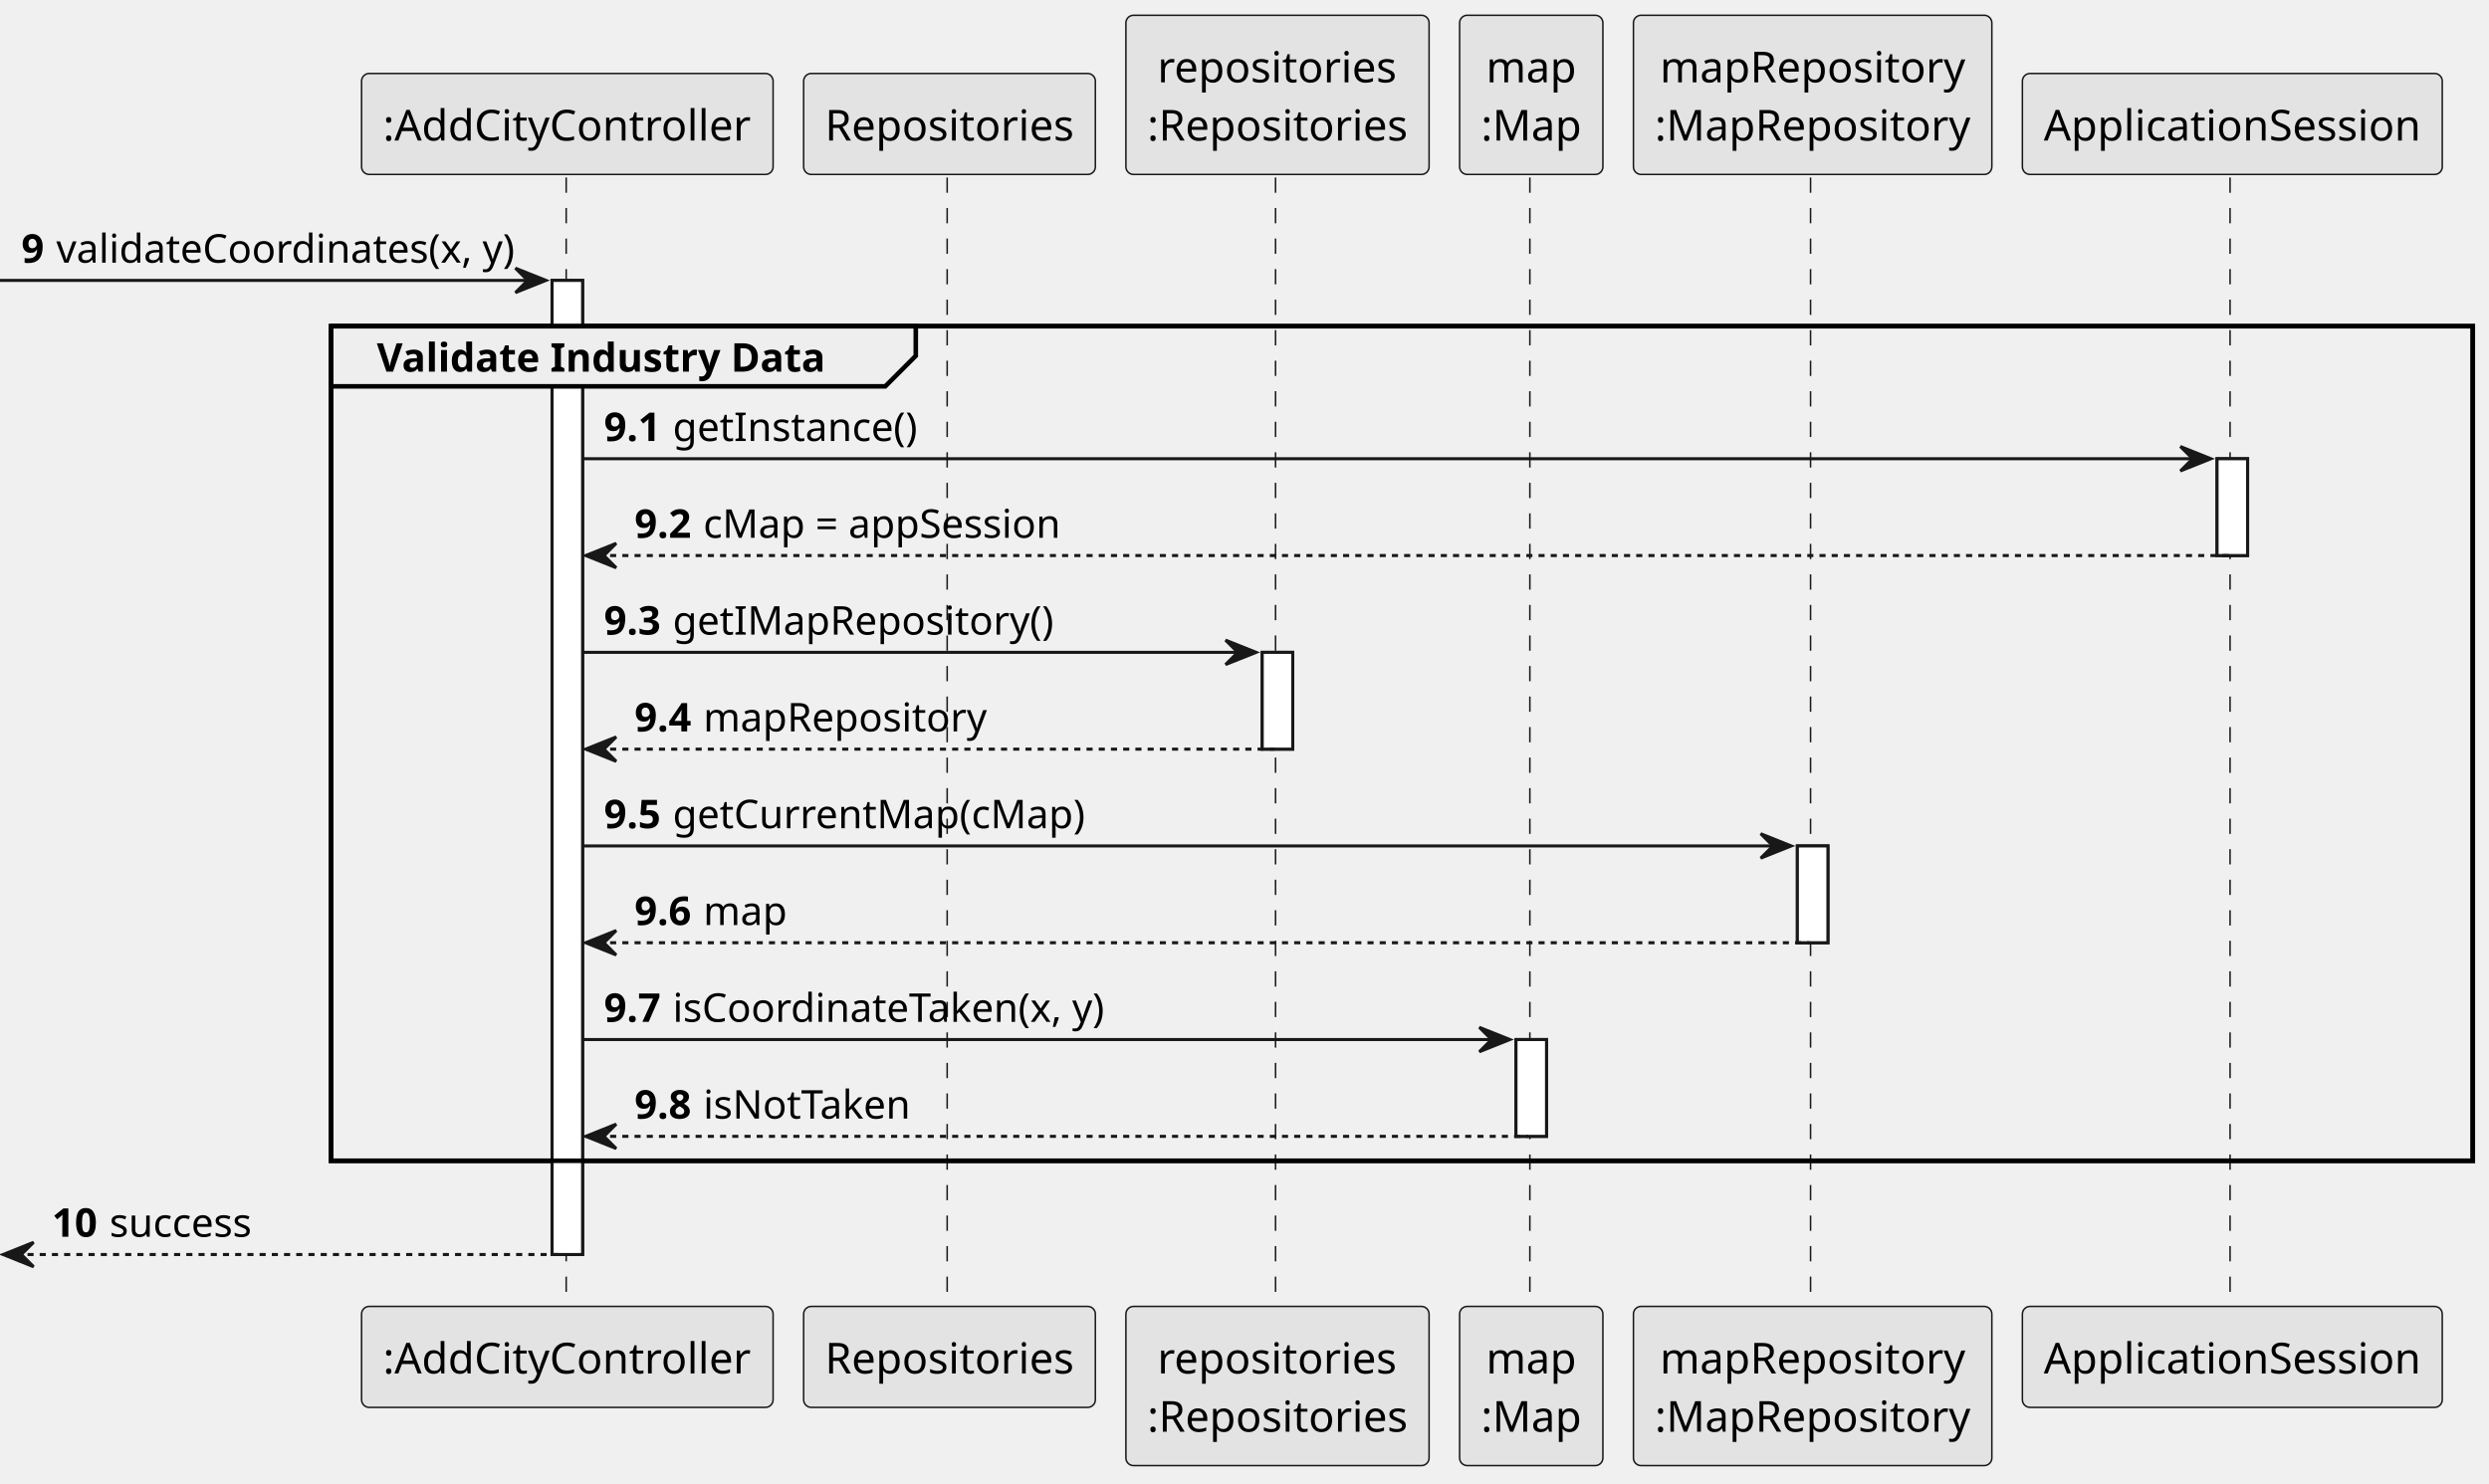
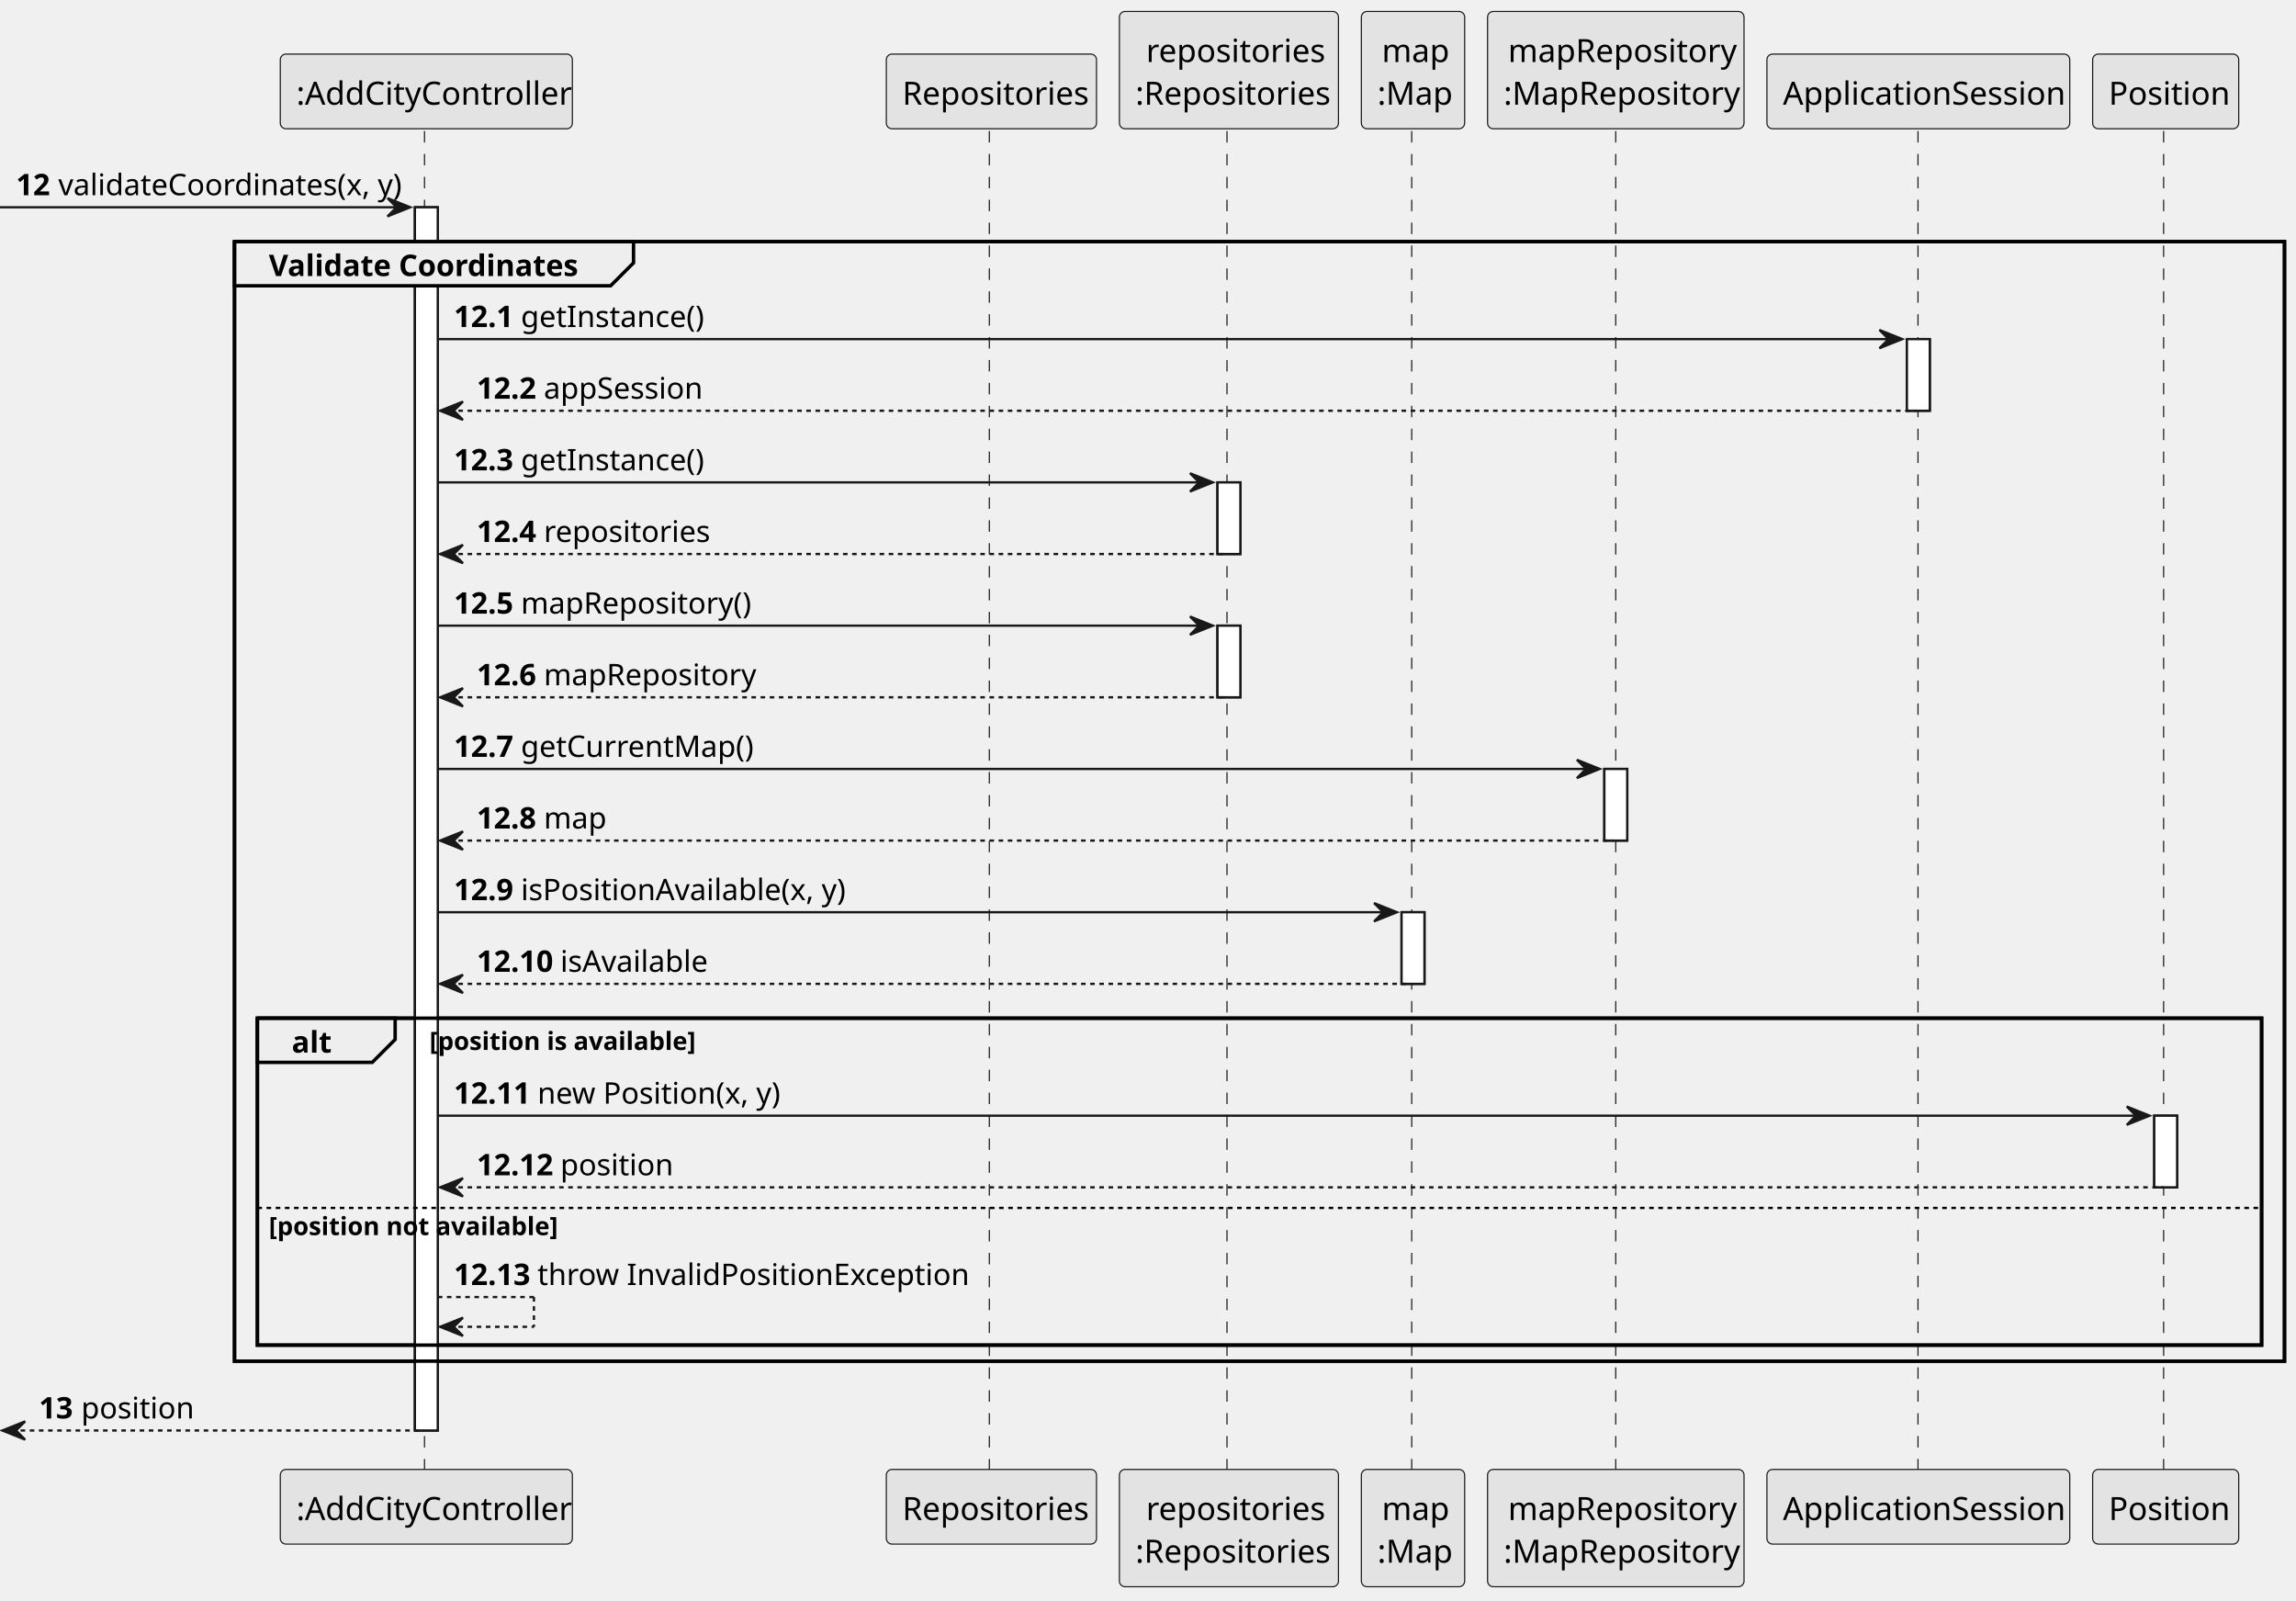
- <svg xmlns="http://www.w3.org/2000/svg" contentStyleType="text/css" height="486px" preserveAspectRatio="none" style="width:815px;height:486px;background:#FFFFFF;" version="1.1" viewBox="0 0 815 486" width="815px" zoomAndPan="magnify">
+ <svg xmlns="http://www.w3.org/2000/svg" contentStyleType="text/css" height="699px" preserveAspectRatio="none" style="width:1003px;height:699px;background:#FFFFFF;" version="1.1" viewBox="0 0 1003 699" width="1003px" zoomAndPan="magnify">
  <defs />
  <g>
-     <rect fill="#FFFFFF" height="319.06" style="stroke:#181818;stroke-width:1.0;" width="10" x="180.768" y="91.842" />
-     <rect fill="#FFFFFF" height="31.706" style="stroke:#181818;stroke-width:1.0;" width="10" x="413.301" y="213.666" />
-     <rect fill="#FFFFFF" height="31.706" style="stroke:#181818;stroke-width:1.0;" width="10" x="496.395" y="340.49" />
-     <rect fill="#FFFFFF" height="31.706" style="stroke:#181818;stroke-width:1.0;" width="10" x="588.533" y="277.078" />
-     <rect fill="#FFFFFF" height="31.706" style="stroke:#181818;stroke-width:1.0;" width="10" x="725.953" y="150.254" />
-     <rect fill="none" height="273.354" style="stroke:#000000;stroke-width:1.5;" width="701.3" x="108.393" y="106.842" />
-     <line style="stroke:#181818;stroke-width:0.5;stroke-dasharray:5.0,5.0;" x1="185.393" x2="185.393" y1="58.136" y2="428.902" />
-     <line style="stroke:#181818;stroke-width:0.5;stroke-dasharray:5.0,5.0;" x1="310.143" x2="310.143" y1="58.136" y2="428.902" />
-     <line style="stroke:#181818;stroke-width:0.5;stroke-dasharray:5.0,5.0;" x1="417.665" x2="417.665" y1="58.136" y2="428.902" />
-     <line style="stroke:#181818;stroke-width:0.5;stroke-dasharray:5.0,5.0;" x1="500.938" x2="500.938" y1="58.136" y2="428.902" />
-     <line style="stroke:#181818;stroke-width:0.5;stroke-dasharray:5.0,5.0;" x1="592.852" x2="592.852" y1="58.136" y2="428.902" />
-     <line style="stroke:#181818;stroke-width:0.5;stroke-dasharray:5.0,5.0;" x1="730.214" x2="730.214" y1="58.136" y2="428.902" />
-     <rect fill="#E3E3E3" height="33.068" rx="2.5" ry="2.5" style="stroke:#181818;stroke-width:0.5;" width="134.75" x="118.393" y="24.068" />
-     <text fill="#000000" font-family="sans-serif" font-size="14" lengthAdjust="spacing" textLength="120.749" x="125.393" y="46.034">:AddCityController</text>
-     <rect fill="#E3E3E3" height="33.068" rx="2.5" ry="2.5" style="stroke:#181818;stroke-width:0.5;" width="134.75" x="118.393" y="427.902" />
-     <text fill="#000000" font-family="sans-serif" font-size="14" lengthAdjust="spacing" textLength="120.749" x="125.393" y="449.868">:AddCityController</text>
-     <rect fill="#E3E3E3" height="33.068" rx="2.5" ry="2.5" style="stroke:#181818;stroke-width:0.5;" width="95.522" x="263.143" y="24.068" />
-     <text fill="#000000" font-family="sans-serif" font-size="14" lengthAdjust="spacing" textLength="81.522" x="270.143" y="46.034">Repositories</text>
-     <rect fill="#E3E3E3" height="33.068" rx="2.5" ry="2.5" style="stroke:#181818;stroke-width:0.5;" width="95.522" x="263.143" y="427.902" />
-     <text fill="#000000" font-family="sans-serif" font-size="14" lengthAdjust="spacing" textLength="81.522" x="270.143" y="449.868">Repositories</text>
-     <rect fill="#E3E3E3" height="52.136" rx="2.5" ry="2.5" style="stroke:#181818;stroke-width:0.5;" width="99.274" x="368.665" y="5" />
-     <text fill="#000000" font-family="sans-serif" font-size="14" lengthAdjust="spacing" textLength="78.596" x="379.004" y="26.966">repositories</text>
-     <text fill="#000000" font-family="sans-serif" font-size="14" lengthAdjust="spacing" textLength="85.274" x="375.665" y="46.034">:Repositories</text>
-     <rect fill="#E3E3E3" height="52.136" rx="2.5" ry="2.5" style="stroke:#181818;stroke-width:0.5;" width="99.274" x="368.665" y="427.902" />
-     <text fill="#000000" font-family="sans-serif" font-size="14" lengthAdjust="spacing" textLength="78.596" x="379.004" y="449.868">repositories</text>
-     <text fill="#000000" font-family="sans-serif" font-size="14" lengthAdjust="spacing" textLength="85.274" x="375.665" y="468.936">:Repositories</text>
-     <rect fill="#E3E3E3" height="52.136" rx="2.5" ry="2.5" style="stroke:#181818;stroke-width:0.5;" width="46.914" x="477.938" y="5" />
-     <text fill="#000000" font-family="sans-serif" font-size="14" lengthAdjust="spacing" textLength="29.554" x="486.618" y="26.966">map</text>
-     <text fill="#000000" font-family="sans-serif" font-size="14" lengthAdjust="spacing" textLength="32.914" x="484.938" y="46.034">:Map</text>
-     <rect fill="#E3E3E3" height="52.136" rx="2.5" ry="2.5" style="stroke:#181818;stroke-width:0.5;" width="46.914" x="477.938" y="427.902" />
-     <text fill="#000000" font-family="sans-serif" font-size="14" lengthAdjust="spacing" textLength="29.554" x="486.618" y="449.868">map</text>
-     <text fill="#000000" font-family="sans-serif" font-size="14" lengthAdjust="spacing" textLength="32.914" x="484.938" y="468.936">:Map</text>
-     <rect fill="#E3E3E3" height="52.136" rx="2.5" ry="2.5" style="stroke:#181818;stroke-width:0.5;" width="117.362" x="534.852" y="5" />
-     <text fill="#000000" font-family="sans-serif" font-size="14" lengthAdjust="spacing" textLength="100.002" x="543.532" y="26.966">mapRepository</text>
-     <text fill="#000000" font-family="sans-serif" font-size="14" lengthAdjust="spacing" textLength="103.362" x="541.852" y="46.034">:MapRepository</text>
-     <rect fill="#E3E3E3" height="52.136" rx="2.5" ry="2.5" style="stroke:#181818;stroke-width:0.5;" width="117.362" x="534.852" y="427.902" />
-     <text fill="#000000" font-family="sans-serif" font-size="14" lengthAdjust="spacing" textLength="100.002" x="543.532" y="449.868">mapRepository</text>
-     <text fill="#000000" font-family="sans-serif" font-size="14" lengthAdjust="spacing" textLength="103.362" x="541.852" y="468.936">:MapRepository</text>
-     <rect fill="#E3E3E3" height="33.068" rx="2.5" ry="2.5" style="stroke:#181818;stroke-width:0.5;" width="137.48" x="662.214" y="24.068" />
-     <text fill="#000000" font-family="sans-serif" font-size="14" lengthAdjust="spacing" textLength="123.48" x="669.214" y="46.034">ApplicationSession</text>
-     <rect fill="#E3E3E3" height="33.068" rx="2.5" ry="2.5" style="stroke:#181818;stroke-width:0.5;" width="137.48" x="662.214" y="427.902" />
-     <text fill="#000000" font-family="sans-serif" font-size="14" lengthAdjust="spacing" textLength="123.48" x="669.214" y="449.868">ApplicationSession</text>
-     <rect fill="#FFFFFF" height="319.06" style="stroke:#181818;stroke-width:1.0;" width="10" x="180.768" y="91.842" />
-     <rect fill="#FFFFFF" height="31.706" style="stroke:#181818;stroke-width:1.0;" width="10" x="413.301" y="213.666" />
-     <rect fill="#FFFFFF" height="31.706" style="stroke:#181818;stroke-width:1.0;" width="10" x="496.395" y="340.49" />
-     <rect fill="#FFFFFF" height="31.706" style="stroke:#181818;stroke-width:1.0;" width="10" x="588.533" y="277.078" />
-     <rect fill="#FFFFFF" height="31.706" style="stroke:#181818;stroke-width:1.0;" width="10" x="725.953" y="150.254" />
-     <polygon fill="#181818" points="168.768,87.842,178.768,91.842,168.768,95.842,172.768,91.842" style="stroke:#181818;stroke-width:1.0;" />
-     <line style="stroke:#181818;stroke-width:1.0;" x1="0" x2="174.768" y1="91.842" y2="91.842" />
-     <text fill="#000000" font-family="sans-serif" font-size="13" font-weight="bold" lengthAdjust="spacing" textLength="7.436" x="7" y="86.033">9</text>
-     <text fill="#000000" font-family="sans-serif" font-size="13" lengthAdjust="spacing" textLength="150.332" x="18.436" y="86.033">validateCoordinates(x, y)</text>
-     <path d="M108.393,106.842 L299.865,106.842 L299.865,116.548 L289.865,126.548 L108.393,126.548 L108.393,106.842 " fill="#EEEEEE" style="stroke:#000000;stroke-width:1.5;" />
-     <rect fill="none" height="273.354" style="stroke:#000000;stroke-width:1.5;" width="701.3" x="108.393" y="106.842" />
-     <text fill="#000000" font-family="sans-serif" font-size="13" font-weight="bold" lengthAdjust="spacing" textLength="146.471" x="123.393" y="121.739">Validate Industry Data</text>
-     <polygon fill="#181818" points="713.953,146.254,723.953,150.254,713.953,154.254,717.953,150.254" style="stroke:#181818;stroke-width:1.0;" />
-     <line style="stroke:#181818;stroke-width:1.0;" x1="190.768" x2="719.953" y1="150.254" y2="150.254" />
-     <text fill="#000000" font-family="sans-serif" font-size="13" font-weight="bold" lengthAdjust="spacing" textLength="18.525" x="197.768" y="144.445">9.1</text>
-     <text fill="#000000" font-family="sans-serif" font-size="13" lengthAdjust="spacing" textLength="80.08" x="220.293" y="144.445">getInstance()</text>
-     <polygon fill="#181818" points="201.768,177.96,191.768,181.96,201.768,185.96,197.768,181.96" style="stroke:#181818;stroke-width:1.0;" />
-     <line style="stroke:#181818;stroke-width:1.0;stroke-dasharray:2.0,2.0;" x1="195.768" x2="729.953" y1="181.96" y2="181.96" />
-     <text fill="#000000" font-family="sans-serif" font-size="13" font-weight="bold" lengthAdjust="spacing" textLength="18.525" x="207.768" y="176.151">9.2</text>
-     <text fill="#000000" font-family="sans-serif" font-size="13" lengthAdjust="spacing" textLength="116.974" x="230.293" y="176.151">cMap = appSession</text>
-     <polygon fill="#181818" points="401.301,209.666,411.301,213.666,401.301,217.666,405.301,213.666" style="stroke:#181818;stroke-width:1.0;" />
-     <line style="stroke:#181818;stroke-width:1.0;" x1="190.768" x2="407.301" y1="213.666" y2="213.666" />
-     <text fill="#000000" font-family="sans-serif" font-size="13" font-weight="bold" lengthAdjust="spacing" textLength="18.525" x="197.768" y="207.857">9.3</text>
-     <text fill="#000000" font-family="sans-serif" font-size="13" lengthAdjust="spacing" textLength="124.722" x="220.293" y="207.857">getIMapRepository()</text>
-     <polygon fill="#181818" points="201.768,241.372,191.768,245.372,201.768,249.372,197.768,245.372" style="stroke:#181818;stroke-width:1.0;" />
-     <line style="stroke:#181818;stroke-width:1.0;stroke-dasharray:2.0,2.0;" x1="195.768" x2="417.301" y1="245.372" y2="245.372" />
-     <text fill="#000000" font-family="sans-serif" font-size="13" font-weight="bold" lengthAdjust="spacing" textLength="18.525" x="207.768" y="239.563">9.4</text>
-     <text fill="#000000" font-family="sans-serif" font-size="13" lengthAdjust="spacing" textLength="92.859" x="230.293" y="239.563">mapRepository</text>
-     <polygon fill="#181818" points="576.533,273.078,586.533,277.078,576.533,281.078,580.533,277.078" style="stroke:#181818;stroke-width:1.0;" />
-     <line style="stroke:#181818;stroke-width:1.0;" x1="190.768" x2="582.533" y1="277.078" y2="277.078" />
-     <text fill="#000000" font-family="sans-serif" font-size="13" font-weight="bold" lengthAdjust="spacing" textLength="18.525" x="197.768" y="271.269">9.5</text>
-     <text fill="#000000" font-family="sans-serif" font-size="13" lengthAdjust="spacing" textLength="135.265" x="220.293" y="271.269">getCurrentMap(cMap)</text>
-     <polygon fill="#181818" points="201.768,304.784,191.768,308.784,201.768,312.784,197.768,308.784" style="stroke:#181818;stroke-width:1.0;" />
-     <line style="stroke:#181818;stroke-width:1.0;stroke-dasharray:2.0,2.0;" x1="195.768" x2="592.533" y1="308.784" y2="308.784" />
-     <text fill="#000000" font-family="sans-serif" font-size="13" font-weight="bold" lengthAdjust="spacing" textLength="18.525" x="207.768" y="302.975">9.6</text>
-     <text fill="#000000" font-family="sans-serif" font-size="13" lengthAdjust="spacing" textLength="27.443" x="230.293" y="302.975">map</text>
-     <polygon fill="#181818" points="484.395,336.49,494.395,340.49,484.395,344.49,488.395,340.49" style="stroke:#181818;stroke-width:1.0;" />
-     <line style="stroke:#181818;stroke-width:1.0;" x1="190.768" x2="490.395" y1="340.49" y2="340.49" />
-     <text fill="#000000" font-family="sans-serif" font-size="13" font-weight="bold" lengthAdjust="spacing" textLength="18.525" x="197.768" y="334.681">9.7</text>
-     <text fill="#000000" font-family="sans-serif" font-size="13" lengthAdjust="spacing" textLength="142.597" x="220.293" y="334.681">isCoordinateTaken(x, y)</text>
-     <polygon fill="#181818" points="201.768,368.196,191.768,372.196,201.768,376.196,197.768,372.196" style="stroke:#181818;stroke-width:1.0;" />
-     <line style="stroke:#181818;stroke-width:1.0;stroke-dasharray:2.0,2.0;" x1="195.768" x2="500.395" y1="372.196" y2="372.196" />
-     <text fill="#000000" font-family="sans-serif" font-size="13" font-weight="bold" lengthAdjust="spacing" textLength="18.525" x="207.768" y="366.387">9.8</text>
-     <text fill="#000000" font-family="sans-serif" font-size="13" lengthAdjust="spacing" textLength="68.848" x="230.293" y="366.387">isNotTaken</text>
-     <polygon fill="#181818" points="11,406.902,1,410.902,11,414.902,7,410.902" style="stroke:#181818;stroke-width:1.0;" />
-     <line style="stroke:#181818;stroke-width:1.0;stroke-dasharray:2.0,2.0;" x1="5" x2="184.768" y1="410.902" y2="410.902" />
-     <text fill="#000000" font-family="sans-serif" font-size="13" font-weight="bold" lengthAdjust="spacing" textLength="14.872" x="17" y="405.093">10</text>
-     <text fill="#000000" font-family="sans-serif" font-size="13" lengthAdjust="spacing" textLength="46.527" x="35.872" y="405.093">success</text>
+     <rect fill="#FFFFFF" height="534.287" style="stroke:#181818;stroke-width:1.0;" width="10" x="181.247" y="90.533" />
+     <rect fill="#FFFFFF" height="31.291" style="stroke:#181818;stroke-width:1.0;" width="10" x="531.856" y="210.697" />
+     <rect fill="#FFFFFF" height="31.291" style="stroke:#181818;stroke-width:1.0;" width="10" x="531.856" y="273.279" />
+     <rect fill="#FFFFFF" height="31.291" style="stroke:#181818;stroke-width:1.0;" width="10" x="612.269" y="398.443" />
+     <rect fill="#FFFFFF" height="31.291" style="stroke:#181818;stroke-width:1.0;" width="10" x="700.852" y="335.861" />
+     <rect fill="#FFFFFF" height="31.291" style="stroke:#181818;stroke-width:1.0;" width="10" x="833.02" y="148.115" />
+     <rect fill="#FFFFFF" height="31.291" style="stroke:#181818;stroke-width:1.0;" width="10" x="941.072" y="487.316" />
+     <rect fill="none" height="488.996" style="stroke:#000000;stroke-width:1.5;" width="895.528" x="102.447" y="105.533" />
+     <rect fill="none" height="142.795" style="stroke:#000000;stroke-width:1.5;" width="875.528" x="112.447" y="444.734" />
+     <line style="stroke:#181818;stroke-width:0.5;stroke-dasharray:5.0,5.0;" x1="185.447" x2="185.447" y1="57.242" y2="642.82" />
+     <line style="stroke:#181818;stroke-width:0.5;stroke-dasharray:5.0,5.0;" x1="432.191" x2="432.191" y1="57.242" y2="642.82" />
+     <line style="stroke:#181818;stroke-width:0.5;stroke-dasharray:5.0,5.0;" x1="536.004" x2="536.004" y1="57.242" y2="642.82" />
+     <line style="stroke:#181818;stroke-width:0.5;stroke-dasharray:5.0,5.0;" x1="616.707" x2="616.707" y1="57.242" y2="642.82" />
+     <line style="stroke:#181818;stroke-width:0.5;stroke-dasharray:5.0,5.0;" x1="705.832" x2="705.832" y1="57.242" y2="642.82" />
+     <line style="stroke:#181818;stroke-width:0.5;stroke-dasharray:5.0,5.0;" x1="837.873" x2="837.873" y1="57.242" y2="642.82" />
+     <line style="stroke:#181818;stroke-width:0.5;stroke-dasharray:5.0,5.0;" x1="945.168" x2="945.168" y1="57.242" y2="642.82" />
+     <rect fill="#E3E3E3" height="32.621" rx="2.5" ry="2.5" style="stroke:#181818;stroke-width:0.5;" width="127.6" x="122.447" y="23.621" />
+     <text fill="#000000" font-family="sans-serif" font-size="14" lengthAdjust="spacing" textLength="113.6" x="129.447" y="45.728">:AddCityController</text>
+     <rect fill="#E3E3E3" height="32.621" rx="2.5" ry="2.5" style="stroke:#181818;stroke-width:0.5;" width="127.6" x="122.447" y="641.82" />
+     <text fill="#000000" font-family="sans-serif" font-size="14" lengthAdjust="spacing" textLength="113.6" x="129.447" y="663.928">:AddCityController</text>
+     <rect fill="#E3E3E3" height="32.621" rx="2.5" ry="2.5" style="stroke:#181818;stroke-width:0.5;" width="91.814" x="387.191" y="23.621" />
+     <text fill="#000000" font-family="sans-serif" font-size="14" lengthAdjust="spacing" textLength="77.814" x="394.191" y="45.728">Repositories</text>
+     <rect fill="#E3E3E3" height="32.621" rx="2.5" ry="2.5" style="stroke:#181818;stroke-width:0.5;" width="91.814" x="387.191" y="641.82" />
+     <text fill="#000000" font-family="sans-serif" font-size="14" lengthAdjust="spacing" textLength="77.814" x="394.191" y="663.928">Repositories</text>
+     <rect fill="#E3E3E3" height="51.242" rx="2.5" ry="2.5" style="stroke:#181818;stroke-width:0.5;" width="95.703" x="489.004" y="5" />
+     <text fill="#000000" font-family="sans-serif" font-size="14" lengthAdjust="spacing" textLength="72.365" x="500.673" y="27.107">repositories</text>
+     <text fill="#000000" font-family="sans-serif" font-size="14" lengthAdjust="spacing" textLength="81.703" x="496.004" y="45.728">:Repositories</text>
+     <rect fill="#E3E3E3" height="51.242" rx="2.5" ry="2.5" style="stroke:#181818;stroke-width:0.5;" width="95.703" x="489.004" y="641.82" />
+     <text fill="#000000" font-family="sans-serif" font-size="14" lengthAdjust="spacing" textLength="72.365" x="500.673" y="663.928">repositories</text>
+     <text fill="#000000" font-family="sans-serif" font-size="14" lengthAdjust="spacing" textLength="81.703" x="496.004" y="682.549">:Repositories</text>
+     <rect fill="#E3E3E3" height="51.242" rx="2.5" ry="2.5" style="stroke:#181818;stroke-width:0.5;" width="45.124" x="594.707" y="5" />
+     <text fill="#000000" font-family="sans-serif" font-size="14" lengthAdjust="spacing" textLength="27.234" x="603.652" y="27.107">map</text>
+     <text fill="#000000" font-family="sans-serif" font-size="14" lengthAdjust="spacing" textLength="31.124" x="601.707" y="45.728">:Map</text>
+     <rect fill="#E3E3E3" height="51.242" rx="2.5" ry="2.5" style="stroke:#181818;stroke-width:0.5;" width="45.124" x="594.707" y="641.82" />
+     <text fill="#000000" font-family="sans-serif" font-size="14" lengthAdjust="spacing" textLength="27.234" x="603.652" y="663.928">map</text>
+     <text fill="#000000" font-family="sans-serif" font-size="14" lengthAdjust="spacing" textLength="31.124" x="601.707" y="682.549">:Map</text>
+     <rect fill="#E3E3E3" height="51.242" rx="2.5" ry="2.5" style="stroke:#181818;stroke-width:0.5;" width="112.041" x="649.832" y="5" />
+     <text fill="#000000" font-family="sans-serif" font-size="14" lengthAdjust="spacing" textLength="94.151" x="658.776" y="27.107">mapRepository</text>
+     <text fill="#000000" font-family="sans-serif" font-size="14" lengthAdjust="spacing" textLength="98.041" x="656.832" y="45.728">:MapRepository</text>
+     <rect fill="#E3E3E3" height="51.242" rx="2.5" ry="2.5" style="stroke:#181818;stroke-width:0.5;" width="112.041" x="649.832" y="641.82" />
+     <text fill="#000000" font-family="sans-serif" font-size="14" lengthAdjust="spacing" textLength="94.151" x="658.776" y="663.928">mapRepository</text>
+     <text fill="#000000" font-family="sans-serif" font-size="14" lengthAdjust="spacing" textLength="98.041" x="656.832" y="682.549">:MapRepository</text>
+     <rect fill="#E3E3E3" height="32.621" rx="2.5" ry="2.5" style="stroke:#181818;stroke-width:0.5;" width="132.296" x="771.873" y="23.621" />
+     <text fill="#000000" font-family="sans-serif" font-size="14" lengthAdjust="spacing" textLength="118.296" x="778.873" y="45.728">ApplicationSession</text>
+     <rect fill="#E3E3E3" height="32.621" rx="2.5" ry="2.5" style="stroke:#181818;stroke-width:0.5;" width="132.296" x="771.873" y="641.82" />
+     <text fill="#000000" font-family="sans-serif" font-size="14" lengthAdjust="spacing" textLength="118.296" x="778.873" y="663.928">ApplicationSession</text>
+     <rect fill="#E3E3E3" height="32.621" rx="2.5" ry="2.5" style="stroke:#181818;stroke-width:0.5;" width="63.807" x="914.168" y="23.621" />
+     <text fill="#000000" font-family="sans-serif" font-size="14" lengthAdjust="spacing" textLength="49.807" x="921.168" y="45.728">Position</text>
+     <rect fill="#E3E3E3" height="32.621" rx="2.5" ry="2.5" style="stroke:#181818;stroke-width:0.5;" width="63.807" x="914.168" y="641.82" />
+     <text fill="#000000" font-family="sans-serif" font-size="14" lengthAdjust="spacing" textLength="49.807" x="921.168" y="663.928">Position</text>
+     <rect fill="#FFFFFF" height="534.287" style="stroke:#181818;stroke-width:1.0;" width="10" x="181.247" y="90.533" />
+     <rect fill="#FFFFFF" height="31.291" style="stroke:#181818;stroke-width:1.0;" width="10" x="531.856" y="210.697" />
+     <rect fill="#FFFFFF" height="31.291" style="stroke:#181818;stroke-width:1.0;" width="10" x="531.856" y="273.279" />
+     <rect fill="#FFFFFF" height="31.291" style="stroke:#181818;stroke-width:1.0;" width="10" x="612.269" y="398.443" />
+     <rect fill="#FFFFFF" height="31.291" style="stroke:#181818;stroke-width:1.0;" width="10" x="700.852" y="335.861" />
+     <rect fill="#FFFFFF" height="31.291" style="stroke:#181818;stroke-width:1.0;" width="10" x="833.02" y="148.115" />
+     <rect fill="#FFFFFF" height="31.291" style="stroke:#181818;stroke-width:1.0;" width="10" x="941.072" y="487.316" />
+     <polygon fill="#181818" points="169.247,86.533,179.247,90.533,169.247,94.533,173.247,90.533" style="stroke:#181818;stroke-width:1.0;" />
+     <line style="stroke:#181818;stroke-width:1.0;" x1="0" x2="175.247" y1="90.533" y2="90.533" />
+     <text fill="#000000" font-family="sans-serif" font-size="13" font-weight="bold" lengthAdjust="spacing" textLength="14.46" x="7" y="85.27">12</text>
+     <text fill="#000000" font-family="sans-serif" font-size="13" lengthAdjust="spacing" textLength="143.787" x="25.46" y="85.27">validateCoordinates(x, y)</text>
+     <path d="M102.447,105.533 L276.755,105.533 L276.755,114.824 L266.755,124.824 L102.447,124.824 L102.447,105.533 " fill="#EEEEEE" style="stroke:#000000;stroke-width:1.5;" />
+     <rect fill="none" height="488.996" style="stroke:#000000;stroke-width:1.5;" width="895.528" x="102.447" y="105.533" />
+     <text fill="#000000" font-family="sans-serif" font-size="13" font-weight="bold" lengthAdjust="spacing" textLength="129.308" x="117.447" y="120.561">Validate Coordinates</text>
+     <polygon fill="#181818" points="821.02,144.115,831.02,148.115,821.02,152.115,825.02,148.115" style="stroke:#181818;stroke-width:1.0;" />
+     <line style="stroke:#181818;stroke-width:1.0;" x1="191.247" x2="827.02" y1="148.115" y2="148.115" />
+     <text fill="#000000" font-family="sans-serif" font-size="13" font-weight="bold" lengthAdjust="spacing" textLength="25.302" x="198.247" y="142.852">12.1</text>
+     <text fill="#000000" font-family="sans-serif" font-size="13" lengthAdjust="spacing" textLength="75.874" x="227.549" y="142.852">getInstance()</text>
+     <polygon fill="#181818" points="202.247,175.406,192.247,179.406,202.247,183.406,198.247,179.406" style="stroke:#181818;stroke-width:1.0;" />
+     <line style="stroke:#181818;stroke-width:1.0;stroke-dasharray:2.0,2.0;" x1="196.247" x2="837.02" y1="179.406" y2="179.406" />
+     <text fill="#000000" font-family="sans-serif" font-size="13" font-weight="bold" lengthAdjust="spacing" textLength="25.302" x="208.247" y="174.144">12.2</text>
+     <text fill="#000000" font-family="sans-serif" font-size="13" lengthAdjust="spacing" textLength="67.939" x="237.549" y="174.144">appSession</text>
+     <polygon fill="#181818" points="519.856,206.697,529.856,210.697,519.856,214.697,523.856,210.697" style="stroke:#181818;stroke-width:1.0;" />
+     <line style="stroke:#181818;stroke-width:1.0;" x1="191.247" x2="525.856" y1="210.697" y2="210.697" />
+     <text fill="#000000" font-family="sans-serif" font-size="13" font-weight="bold" lengthAdjust="spacing" textLength="25.302" x="198.247" y="205.435">12.3</text>
+     <text fill="#000000" font-family="sans-serif" font-size="13" lengthAdjust="spacing" textLength="75.874" x="227.549" y="205.435">getInstance()</text>
+     <polygon fill="#181818" points="202.247,237.988,192.247,241.988,202.247,245.988,198.247,241.988" style="stroke:#181818;stroke-width:1.0;" />
+     <line style="stroke:#181818;stroke-width:1.0;stroke-dasharray:2.0,2.0;" x1="196.247" x2="535.856" y1="241.988" y2="241.988" />
+     <text fill="#000000" font-family="sans-serif" font-size="13" font-weight="bold" lengthAdjust="spacing" textLength="25.302" x="208.247" y="236.726">12.4</text>
+     <text fill="#000000" font-family="sans-serif" font-size="13" lengthAdjust="spacing" textLength="67.196" x="237.549" y="236.726">repositories</text>
+     <polygon fill="#181818" points="519.856,269.279,529.856,273.279,519.856,277.279,523.856,273.279" style="stroke:#181818;stroke-width:1.0;" />
+     <line style="stroke:#181818;stroke-width:1.0;" x1="191.247" x2="525.856" y1="273.279" y2="273.279" />
+     <text fill="#000000" font-family="sans-serif" font-size="13" font-weight="bold" lengthAdjust="spacing" textLength="25.302" x="198.247" y="268.017">12.5</text>
+     <text fill="#000000" font-family="sans-serif" font-size="13" lengthAdjust="spacing" textLength="96.085" x="227.549" y="268.017">mapRepository()</text>
+     <polygon fill="#181818" points="202.247,300.57,192.247,304.57,202.247,308.57,198.247,304.57" style="stroke:#181818;stroke-width:1.0;" />
+     <line style="stroke:#181818;stroke-width:1.0;stroke-dasharray:2.0,2.0;" x1="196.247" x2="535.856" y1="304.57" y2="304.57" />
+     <text fill="#000000" font-family="sans-serif" font-size="13" font-weight="bold" lengthAdjust="spacing" textLength="25.302" x="208.247" y="299.308">12.6</text>
+     <text fill="#000000" font-family="sans-serif" font-size="13" lengthAdjust="spacing" textLength="87.426" x="237.549" y="299.308">mapRepository</text>
+     <polygon fill="#181818" points="688.852,331.861,698.852,335.861,688.852,339.861,692.852,335.861" style="stroke:#181818;stroke-width:1.0;" />
+     <line style="stroke:#181818;stroke-width:1.0;" x1="191.247" x2="694.852" y1="335.861" y2="335.861" />
+     <text fill="#000000" font-family="sans-serif" font-size="13" font-weight="bold" lengthAdjust="spacing" textLength="25.302" x="198.247" y="330.599">12.7</text>
+     <text fill="#000000" font-family="sans-serif" font-size="13" lengthAdjust="spacing" textLength="95.367" x="227.549" y="330.599">getCurrentMap()</text>
+     <polygon fill="#181818" points="202.247,363.152,192.247,367.152,202.247,371.152,198.247,367.152" style="stroke:#181818;stroke-width:1.0;" />
+     <line style="stroke:#181818;stroke-width:1.0;stroke-dasharray:2.0,2.0;" x1="196.247" x2="704.852" y1="367.152" y2="367.152" />
+     <text fill="#000000" font-family="sans-serif" font-size="13" font-weight="bold" lengthAdjust="spacing" textLength="25.302" x="208.247" y="361.89">12.8</text>
+     <text fill="#000000" font-family="sans-serif" font-size="13" lengthAdjust="spacing" textLength="25.289" x="237.549" y="361.89">map</text>
+     <polygon fill="#181818" points="600.269,394.443,610.269,398.443,600.269,402.443,604.269,398.443" style="stroke:#181818;stroke-width:1.0;" />
+     <line style="stroke:#181818;stroke-width:1.0;" x1="191.247" x2="606.269" y1="398.443" y2="398.443" />
+     <text fill="#000000" font-family="sans-serif" font-size="13" font-weight="bold" lengthAdjust="spacing" textLength="25.302" x="198.247" y="393.181">12.9</text>
+     <text fill="#000000" font-family="sans-serif" font-size="13" lengthAdjust="spacing" textLength="137.274" x="227.549" y="393.181">isPositionAvailable(x, y)</text>
+     <polygon fill="#181818" points="202.247,425.734,192.247,429.734,202.247,433.734,198.247,429.734" style="stroke:#181818;stroke-width:1.0;" />
+     <line style="stroke:#181818;stroke-width:1.0;stroke-dasharray:2.0,2.0;" x1="196.247" x2="616.269" y1="429.734" y2="429.734" />
+     <text fill="#000000" font-family="sans-serif" font-size="13" font-weight="bold" lengthAdjust="spacing" textLength="32.532" x="208.247" y="424.472">12.10</text>
+     <text fill="#000000" font-family="sans-serif" font-size="13" lengthAdjust="spacing" textLength="62.144" x="244.779" y="424.472">isAvailable</text>
+     <path d="M112.447,444.734 L172.618,444.734 L172.618,454.025 L162.618,464.025 L112.447,464.025 L112.447,444.734 " fill="#EEEEEE" style="stroke:#000000;stroke-width:1.5;" />
+     <rect fill="none" height="142.795" style="stroke:#000000;stroke-width:1.5;" width="875.528" x="112.447" y="444.734" />
+     <text fill="#000000" font-family="sans-serif" font-size="13" font-weight="bold" lengthAdjust="spacing" textLength="15.171" x="127.447" y="459.763">alt</text>
+     <text fill="#000000" font-family="sans-serif" font-size="11" font-weight="bold" lengthAdjust="spacing" textLength="111.858" x="187.618" y="458.604">[position is available]</text>
+     <polygon fill="#181818" points="929.072,483.316,939.072,487.316,929.072,491.316,933.072,487.316" style="stroke:#181818;stroke-width:1.0;" />
+     <line style="stroke:#181818;stroke-width:1.0;" x1="191.247" x2="935.072" y1="487.316" y2="487.316" />
+     <text fill="#000000" font-family="sans-serif" font-size="13" font-weight="bold" lengthAdjust="spacing" textLength="32.532" x="198.247" y="482.054">12.11</text>
+     <text fill="#000000" font-family="sans-serif" font-size="13" lengthAdjust="spacing" textLength="102.591" x="234.779" y="482.054">new Position(x, y)</text>
+     <polygon fill="#181818" points="202.247,514.607,192.247,518.607,202.247,522.607,198.247,518.607" style="stroke:#181818;stroke-width:1.0;" />
+     <line style="stroke:#181818;stroke-width:1.0;stroke-dasharray:2.0,2.0;" x1="196.247" x2="945.072" y1="518.607" y2="518.607" />
+     <text fill="#000000" font-family="sans-serif" font-size="13" font-weight="bold" lengthAdjust="spacing" textLength="32.532" x="208.247" y="513.345">12.12</text>
+     <text fill="#000000" font-family="sans-serif" font-size="13" lengthAdjust="spacing" textLength="44.808" x="244.779" y="513.345">position</text>
+     <line style="stroke:#000000;stroke-width:1.0;stroke-dasharray:2.0,2.0;" x1="112.447" x2="987.975" y1="527.607" y2="527.607" />
+     <text fill="#000000" font-family="sans-serif" font-size="11" font-weight="bold" lengthAdjust="spacing" textLength="119.786" x="117.447" y="539.477">[position not available]</text>
+     <line style="stroke:#181818;stroke-width:1.0;stroke-dasharray:2.0,2.0;" x1="191.247" x2="233.247" y1="566.529" y2="566.529" />
+     <line style="stroke:#181818;stroke-width:1.0;stroke-dasharray:2.0,2.0;" x1="233.247" x2="233.247" y1="566.529" y2="579.529" />
+     <line style="stroke:#181818;stroke-width:1.0;stroke-dasharray:2.0,2.0;" x1="192.247" x2="233.247" y1="579.529" y2="579.529" />
+     <polygon fill="#181818" points="202.247,575.529,192.247,579.529,202.247,583.529,198.247,579.529" style="stroke:#181818;stroke-width:1.0;" />
+     <text fill="#000000" font-family="sans-serif" font-size="13" font-weight="bold" lengthAdjust="spacing" textLength="32.532" x="198.247" y="561.267">12.13</text>
+     <text fill="#000000" font-family="sans-serif" font-size="13" lengthAdjust="spacing" textLength="176.319" x="234.779" y="561.267">throw InvalidPositionException</text>
+     <polygon fill="#181818" points="11,620.82,1,624.82,11,628.82,7,624.82" style="stroke:#181818;stroke-width:1.0;" />
+     <line style="stroke:#181818;stroke-width:1.0;stroke-dasharray:2.0,2.0;" x1="5" x2="185.247" y1="624.82" y2="624.82" />
+     <text fill="#000000" font-family="sans-serif" font-size="13" font-weight="bold" lengthAdjust="spacing" textLength="14.46" x="17" y="619.558">13</text>
+     <text fill="#000000" font-family="sans-serif" font-size="13" lengthAdjust="spacing" textLength="44.808" x="35.46" y="619.558">position</text>
  </g>
</svg>
